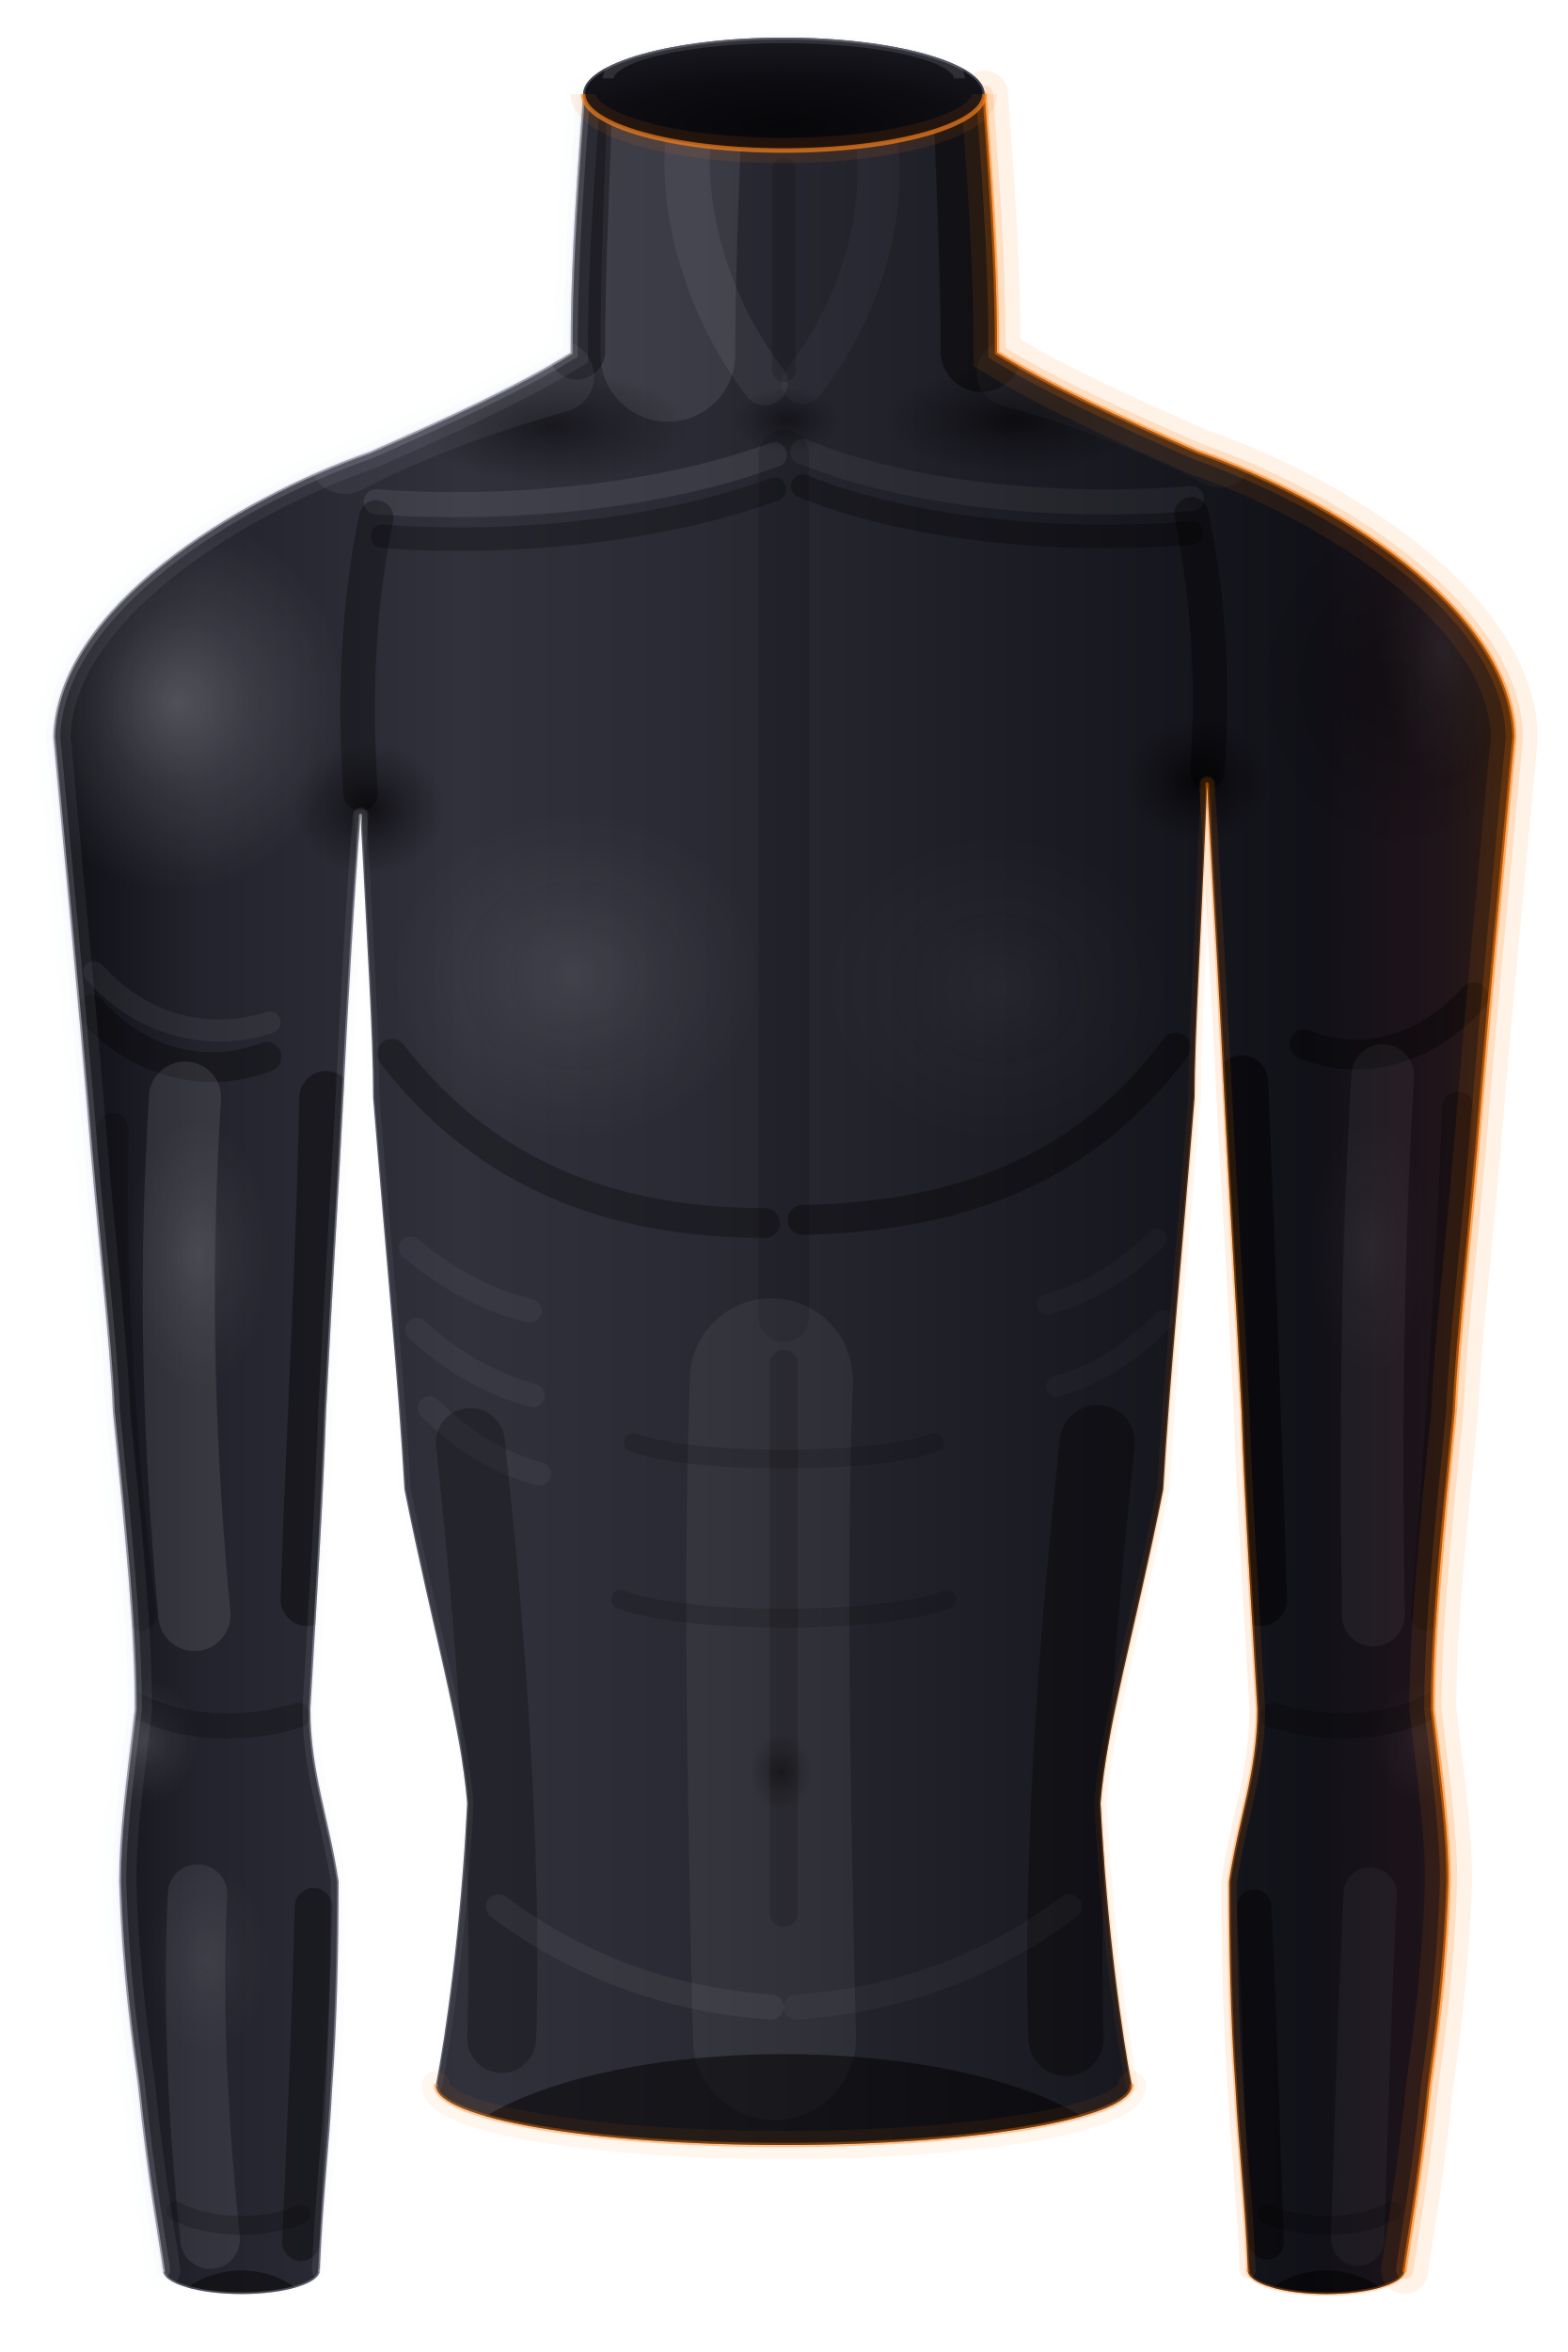
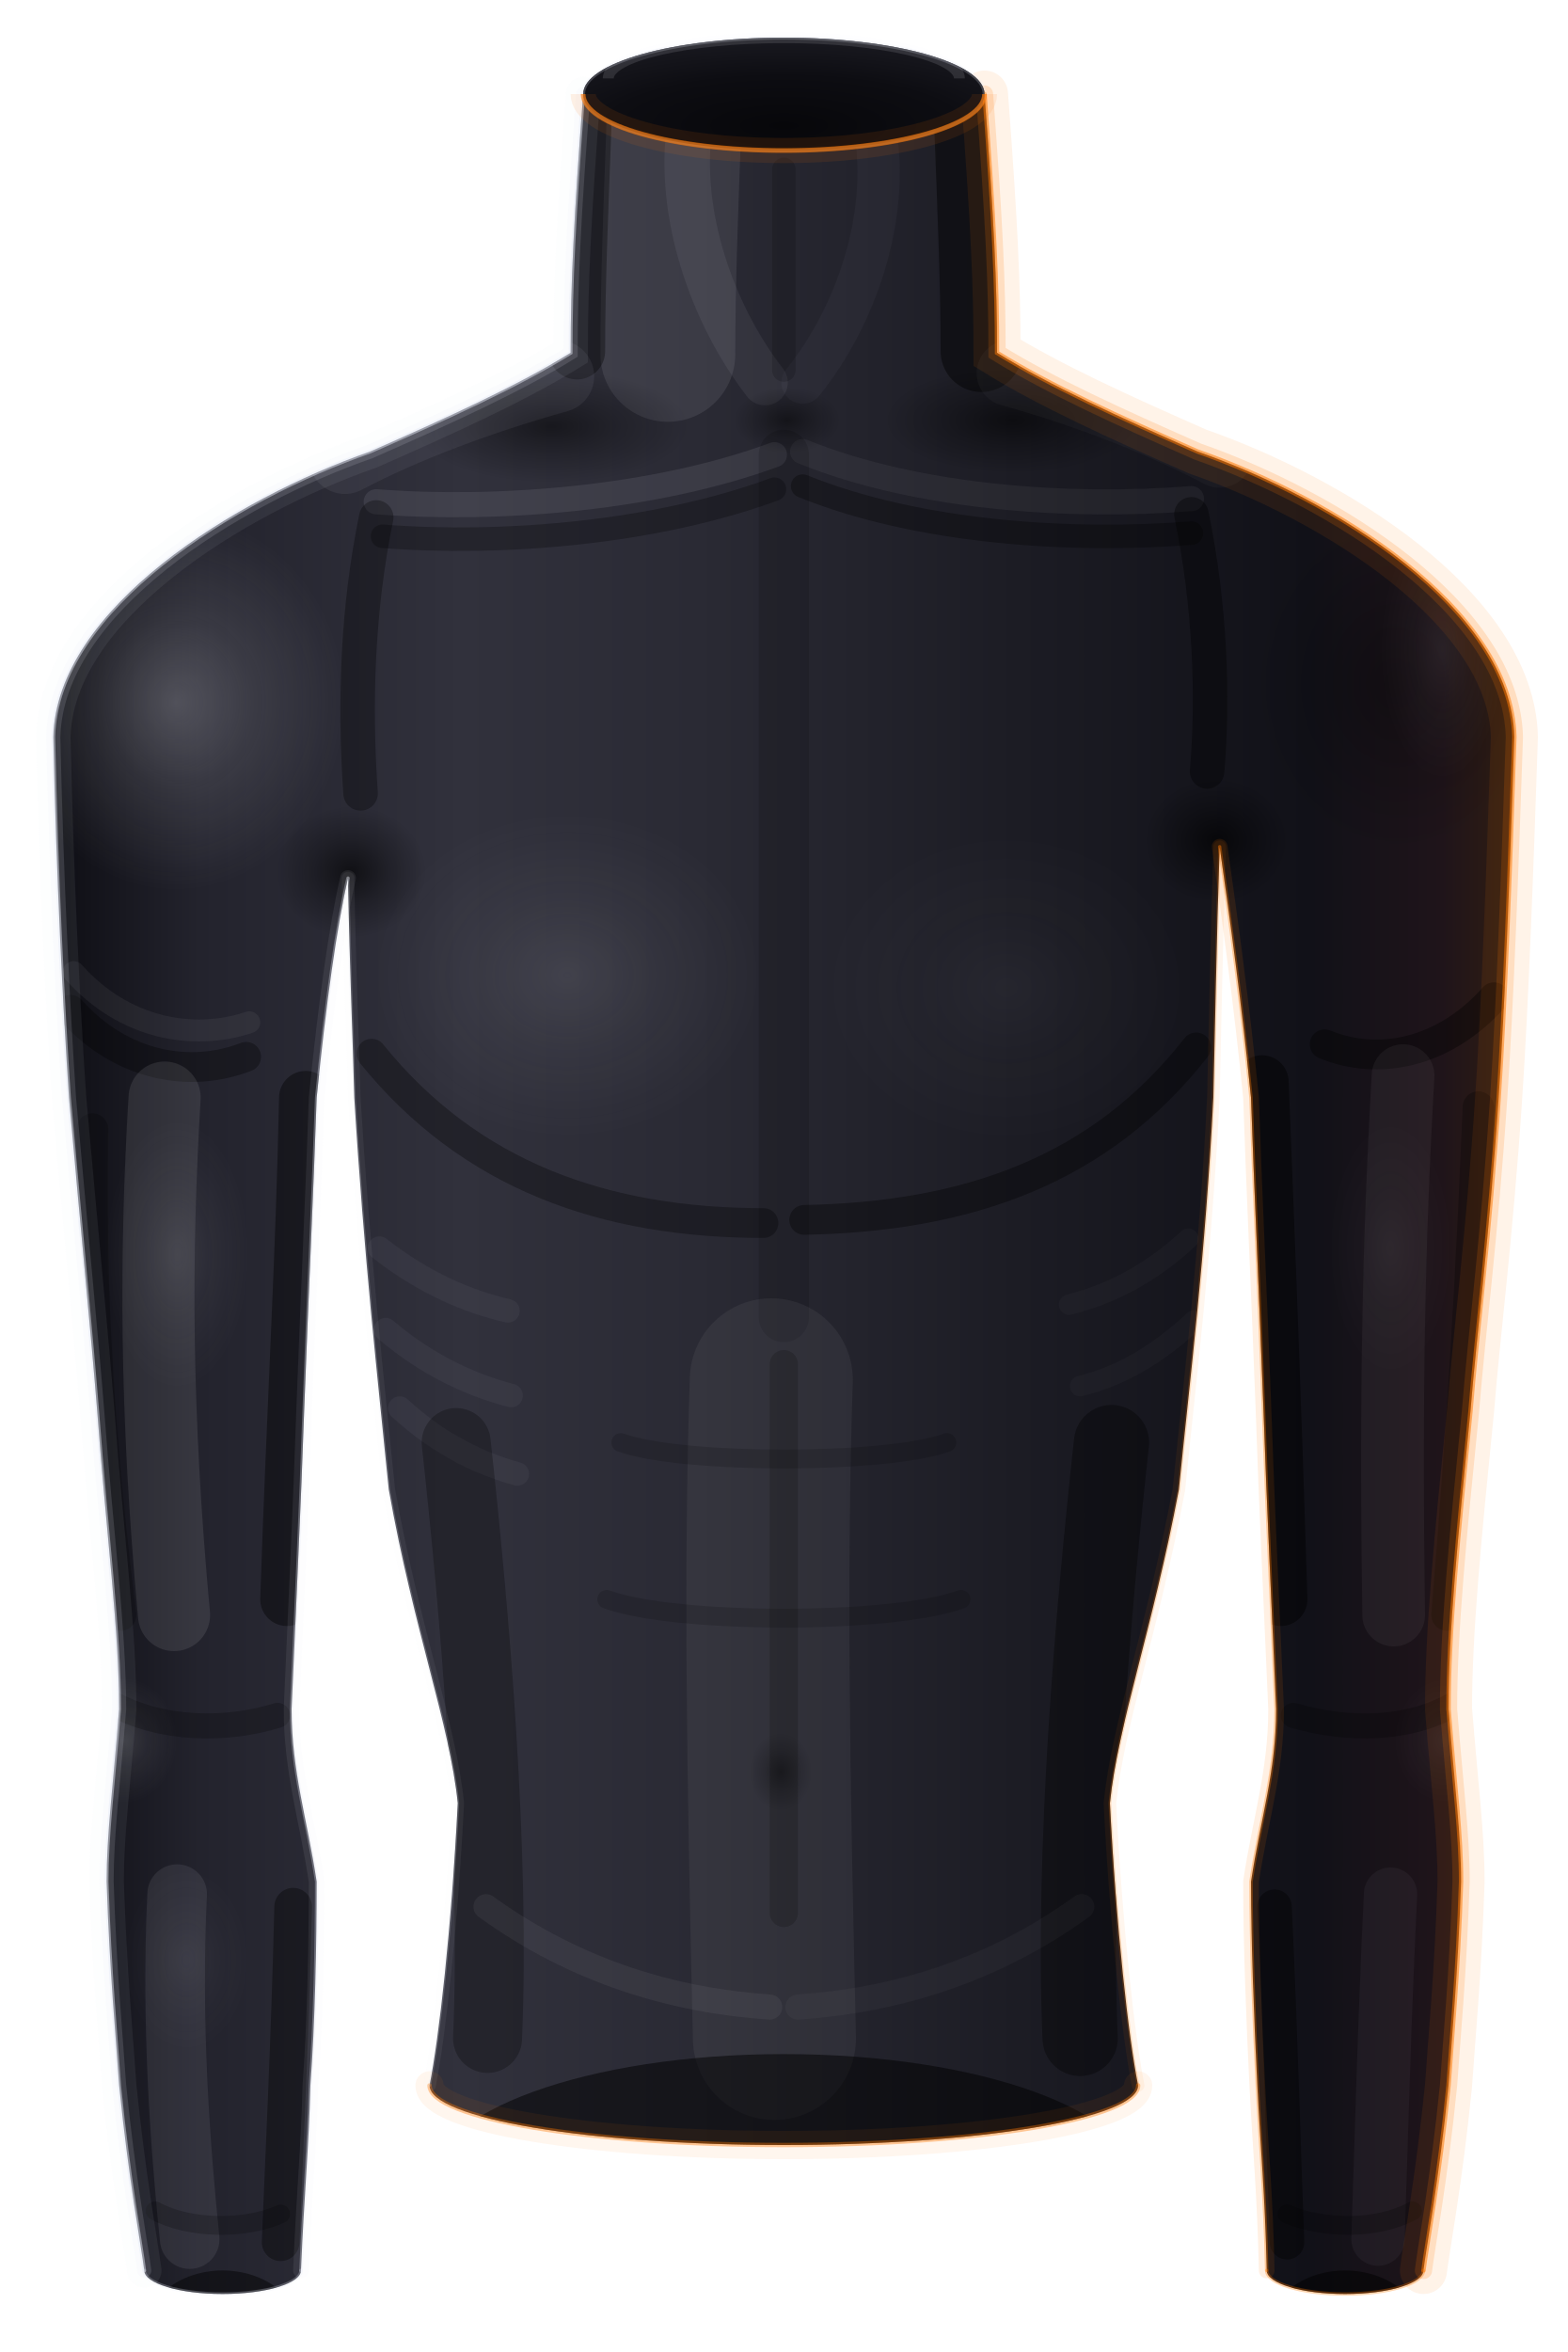
<svg xmlns="http://www.w3.org/2000/svg" viewBox="0 0 1000 1500" width="1000" height="1500">
  <defs>
    <linearGradient id="cilindro" gradientUnits="userSpaceOnUse" x1="34" y1="0" x2="966" y2="0">
      <stop offset="0" stop-color="#0E0E14" />
      <stop offset="0.1" stop-color="#23232D" />
      <stop offset="0.28" stop-color="#31313C" />
      <stop offset="0.44" stop-color="#2A2A34" />
      <stop offset="0.66" stop-color="#1C1C24" />
      <stop offset="0.86" stop-color="#111118" />
      <stop offset="0.95" stop-color="#1F141A" />
      <stop offset="1" stop-color="#301D12" />
    </linearGradient>
    <radialGradient id="realce">
      <stop offset="0" stop-color="#F2F2FA" stop-opacity="0.9" />
      <stop offset="0.45" stop-color="#F2F2FA" stop-opacity="0.4" />
      <stop offset="1" stop-color="#F2F2FA" stop-opacity="0" />
    </radialGradient>
    <radialGradient id="sombra">
      <stop offset="0" stop-color="#000000" stop-opacity="0.9" />
      <stop offset="0.5" stop-color="#000000" stop-opacity="0.4" />
      <stop offset="1" stop-color="#000000" stop-opacity="0" />
    </radialGradient>
    <radialGradient id="oco" cx="0.5" cy="0.78" r="0.8">
      <stop offset="0" stop-color="#07070A" />
      <stop offset="0.55" stop-color="#0D0D12" />
      <stop offset="1" stop-color="#1A1A21" />
    </radialGradient>
-     <path id="silhueta" d="M372 60       C 366 140 364 180 364 225       C 330 246 286 266 236 288       C 150 318 36 388 34 470       C 42 556 50 640 55 700       C 62 790 70 850 72 900       C 80 980 86 1040 86 1090       C 80 1140 76 1170 76 1200       C 78 1260 84 1300 88 1330       C 94 1390 102 1432 104 1448       A 50 15 0 0 0 204 1448       C 206 1400 210 1370 212 1330       C 215 1290 216 1240 216 1200       C 210 1160 198 1130 198 1090       C 202 1020 206 960 208 900       C 212 820 216 760 219 700       C 222 640 226 570 230 520       C 234 600 238 660 238 700       C 246 800 254 880 258 950       C 276 1040 294 1100 298 1150       C 294 1230 284 1300 278 1330       A 222 38 0 0 0 722 1330       C 716 1300 706 1230 702 1150       C 706 1100 724 1040 742 950       C 746 880 754 800 762 700       C 762 660 766 600 770 500       C 774 570 778 640 781 700       C 784 760 788 820 792 900       C 794 960 798 1020 802 1090       C 802 1130 790 1160 784 1200       C 784 1240 785 1290 788 1330       C 790 1370 794 1400 796 1448       A 50 15 0 0 0 896 1448       C 898 1432 906 1390 912 1330       C 916 1300 922 1260 924 1200       C 924 1170 920 1140 914 1090       C 914 1040 920 980 928 900       C 930 850 938 790 945 700       C 950 640 958 556 966 470       C 964 388 850 318 764 288       C 714 266 670 246 636 225       C 636 180 634 140 628 60       A 128 36 0 0 0 372 60 Z" />
+     <path id="silhueta" d="M372 60       C 366 140 364 180 364 225       C 330 246 286 266 236 288       C 150 318 36 388 34 470       C 36 560 40 640 44 700       C 52 790 58 850 62 900       C 68 980 76 1040 76 1090       C 72 1140 68 1170 68 1200       C 70 1260 74 1300 76 1330       C 82 1390 90 1432 92 1448       A 50 15 0 0 0 192 1448       C 194 1400 197 1370 198 1330       C 201 1290 202 1240 202 1200       C 196 1160 186 1130 186 1090       C 189 1020 192 960 194 900       C 197 820 200 760 202 700       C 208 640 215 590 222 560       C 223 620 225 660 226 700       C 232 800 241 880 248 950       C 264 1040 287 1100 292 1150       C 288 1230 280 1300 274 1330       A 226 38 0 0 0 726 1330       C 720 1300 712 1230 708 1150       C 713 1100 735 1040 752 950       C 759 880 769 800 774 700       C 775 660 776 600 778 540       C 785 590 792 640 798 700       C 800 760 803 820 806 900       C 808 960 811 1020 814 1090       C 814 1130 804 1160 798 1200       C 798 1240 800 1290 802 1330       C 804 1370 807 1400 808 1448       A 50 15 0 0 0 908 1448       C 910 1432 918 1390 924 1330       C 926 1300 930 1260 932 1200       C 932 1170 928 1140 924 1090       C 924 1040 930 980 938 900       C 942 850 950 790 956 700       C 960 640 963 560 966 470       C 964 388 850 318 764 288       C 714 266 670 246 636 225       C 636 180 634 140 628 60       A 128 36 0 0 0 372 60 Z" />
    <clipPath id="corpo">
      <use href="#silhueta" />
    </clipPath>
-     <path id="ladoD" d="M628 60 C 634 140 636 180 636 225       C 670 246 714 266 764 288 C 850 318 964 388 966 470       C 958 556 950 640 945 700 C 938 790 930 850 928 900       C 920 980 914 1040 914 1090 C 920 1140 924 1170 924 1200       C 922 1260 916 1300 912 1330 C 906 1390 898 1432 896 1448" />
-     <path id="ladoE" d="M372 60 C 366 140 364 180 364 225       C 330 246 286 266 236 288 C 150 318 36 388 34 470       C 42 556 50 640 55 700 C 62 790 70 850 72 900       C 80 980 86 1040 86 1090 C 80 1140 76 1170 76 1200       C 78 1260 84 1300 88 1330 C 94 1390 102 1432 104 1448" />
-     <path id="dentroE" d="M204 1448 C 206 1400 210 1370 212 1330       C 215 1290 216 1240 216 1200 C 210 1160 198 1130 198 1090       C 202 1020 206 960 208 900 C 212 820 216 760 219 700       C 222 640 226 570 230 520" />
-     <path id="flancoE" d="M230 520 C 234 600 238 660 238 700       C 246 800 254 880 258 950 C 276 1040 294 1100 298 1150       C 294 1230 284 1300 278 1330" />
-     <path id="dentroD" d="M770 500 C 774 570 778 640 781 700       C 784 760 788 820 792 900 C 794 960 798 1020 802 1090       C 802 1130 790 1160 784 1200 C 784 1240 785 1290 788 1330       C 790 1370 794 1400 796 1448" />
-     <path id="flancoD" d="M722 1330 C 716 1300 706 1230 702 1150       C 706 1100 724 1040 742 950 C 746 880 754 800 762 700       C 762 660 766 600 770 500" />
-     <path id="baseE" d="M104 1448 A 50 15 0 0 0 204 1448" />
-     <path id="baseC" d="M278 1330 A 222 38 0 0 0 722 1330" />
-     <path id="baseD" d="M796 1448 A 50 15 0 0 0 896 1448" />
+     <path id="ladoD" d="M628 60 C 634 140 636 180 636 225       C 670 246 714 266 764 288 C 850 318 964 388 966 470       C 963 560 960 640 956 700 C 950 790 942 850 938 900       C 930 980 924 1040 924 1090 C 928 1140 932 1170 932 1200       C 930 1260 926 1300 924 1330 C 918 1390 910 1432 908 1448" />
+     <path id="ladoE" d="M372 60 C 366 140 364 180 364 225       C 330 246 286 266 236 288 C 150 318 36 388 34 470       C 36 560 40 640 44 700 C 52 790 58 850 62 900       C 68 980 76 1040 76 1090 C 72 1140 68 1170 68 1200       C 70 1260 74 1300 76 1330 C 82 1390 90 1432 92 1448" />
+     <path id="dentroE" d="M192 1448 C 194 1400 197 1370 198 1330       C 201 1290 202 1240 202 1200 C 196 1160 186 1130 186 1090       C 189 1020 192 960 194 900 C 197 820 200 760 202 700       C 208 640 215 590 222 560" />
+     <path id="flancoE" d="M222 560 C 223 620 225 660 226 700       C 232 800 241 880 248 950 C 264 1040 287 1100 292 1150       C 288 1230 280 1300 274 1330" />
+     <path id="dentroD" d="M778 540 C 785 590 792 640 798 700       C 800 760 803 820 806 900 C 808 960 811 1020 814 1090       C 814 1130 804 1160 798 1200 C 798 1240 800 1290 802 1330       C 804 1370 807 1400 808 1448" />
+     <path id="flancoD" d="M726 1330 C 720 1300 712 1230 708 1150       C 713 1100 735 1040 752 950 C 759 880 769 800 774 700       C 775 660 776 600 778 540" />
+     <path id="baseE" d="M92 1448 A 50 15 0 0 0 192 1448" />
+     <path id="baseC" d="M274 1330 A 226 38 0 0 0 726 1330" />
+     <path id="baseD" d="M808 1448 A 50 15 0 0 0 908 1448" />
  </defs>
  <use href="#silhueta" fill="url(#cilindro)" />
  <g clip-path="url(#corpo)" fill="none" stroke-linecap="round">
    <path d="M430 76 C 428 130 426 180 426 226" stroke="#F2F2FA" stroke-opacity="0.09" stroke-width="86" />
    <path d="M372 82 C 370 134 368 182 368 224" stroke="#000000" stroke-opacity="0.34" stroke-width="36" />
    <path d="M622 82 C 624 134 626 182 626 224" stroke="#000000" stroke-opacity="0.44" stroke-width="52" />
    <path d="M440 80 C 432 136 454 200 488 244" stroke="#F2F2FA" stroke-opacity="0.06" stroke-width="29" />
    <path d="M558 82 C 568 138 546 202 512 244" stroke="#F2F2FA" stroke-opacity="0.032" stroke-width="27" />
    <path d="M500 108 C 500 156 500 202 500 236" stroke="#000000" stroke-opacity="0.16" stroke-width="15" />
    <ellipse cx="352" cy="272" rx="88" ry="36" fill="url(#sombra)" opacity="0.54" stroke="none" />
    <ellipse cx="646" cy="268" rx="82" ry="34" fill="url(#sombra)" opacity="0.6" stroke="none" />
    <path d="M356 240 C 306 254 258 272 220 292" stroke="#F2F2FA" stroke-opacity="0.06" stroke-width="46" />
    <path d="M644 238 C 694 252 740 270 778 290" stroke="#F2F2FA" stroke-opacity="0.03" stroke-width="42" />
    <path d="M240 320 C 318 326 418 318 494 290" stroke="#F2F2FA" stroke-opacity="0.085" stroke-width="16" />
    <path d="M760 318 C 684 324 586 318 512 288" stroke="#F2F2FA" stroke-opacity="0.05" stroke-width="16" />
    <path d="M244 342 C 320 348 418 340 494 312" stroke="#000000" stroke-opacity="0.26" stroke-width="15" />
    <path d="M760 340 C 684 346 586 340 512 310" stroke="#000000" stroke-opacity="0.3" stroke-width="15" />
    <ellipse cx="502" cy="268" rx="34" ry="21" fill="url(#sombra)" opacity="0.52" stroke="none" />
    <ellipse cx="112" cy="448" rx="108" ry="120" fill="url(#realce)" opacity="0.26" stroke="none" />
    <ellipse cx="890" cy="436" rx="92" ry="110" fill="url(#sombra)" opacity="0.32" stroke="none" />
    <ellipse cx="920" cy="414" rx="40" ry="84" fill="url(#realce)" opacity="0.08" stroke="none" />
    <path d="M240 330 C 228 388 226 448 230 506" stroke="#000000" stroke-opacity="0.3" stroke-width="22" />
    <path d="M760 328 C 772 386 774 444 770 492" stroke="#000000" stroke-opacity="0.36" stroke-width="22" />
-     <path d="M58 644 C 90 680 134 688 170 674" stroke="#000000" stroke-opacity="0.32" stroke-width="19" />
-     <path d="M940 636 C 908 672 866 680 832 666" stroke="#000000" stroke-opacity="0.36" stroke-width="19" />
-     <path d="M60 620 C 92 656 136 664 172 652" stroke="#F2F2FA" stroke-opacity="0.055" stroke-width="14" />
-     <ellipse cx="236" cy="516" rx="48" ry="42" fill="url(#sombra)" opacity="0.68" stroke="none" />
-     <ellipse cx="764" cy="498" rx="46" ry="40" fill="url(#sombra)" opacity="0.72" stroke="none" />
-     <ellipse cx="368" cy="622" rx="118" ry="104" fill="url(#realce)" opacity="0.11" stroke="none" />
-     <ellipse cx="636" cy="630" rx="112" ry="100" fill="url(#realce)" opacity="0.05" stroke="none" />
-     <path d="M250 672 C 310 750 392 780 488 780" stroke="#000000" stroke-opacity="0.3" stroke-width="19" />
-     <path d="M750 668 C 692 746 612 776 512 778" stroke="#000000" stroke-opacity="0.34" stroke-width="19" />
+     <path d="M45 644 C 77 680 121 688 157 674" stroke="#000000" stroke-opacity="0.32" stroke-width="19" />
+     <path d="M953 636 C 921 672 879 680 845 666" stroke="#000000" stroke-opacity="0.36" stroke-width="19" />
+     <path d="M47 620 C 79 656 123 664 159 652" stroke="#F2F2FA" stroke-opacity="0.055" stroke-width="14" />
+     <ellipse cx="224" cy="556" rx="48" ry="42" fill="url(#sombra)" opacity="0.68" stroke="none" />
+     <ellipse cx="776" cy="536" rx="46" ry="40" fill="url(#sombra)" opacity="0.72" stroke="none" />
+     <ellipse cx="362" cy="622" rx="124" ry="104" fill="url(#realce)" opacity="0.11" stroke="none" />
+     <ellipse cx="642" cy="630" rx="117" ry="100" fill="url(#realce)" opacity="0.05" stroke="none" />
+     <path d="M237 672 C 300 750 386 780 487 780" stroke="#000000" stroke-opacity="0.3" stroke-width="19" />
+     <path d="M763 668 C 702 746 618 776 513 778" stroke="#000000" stroke-opacity="0.34" stroke-width="19" />
    <path d="M500 290 L 500 840" stroke="#000000" stroke-opacity="0.14" stroke-width="32" />
    <g stroke="#F2F2FA" stroke-opacity="0.045" stroke-width="15">
-       <path d="M262 796 C 288 818 314 830 338 836" />
-       <path d="M266 848 C 292 872 318 884 340 890" />
-       <path d="M274 898 C 298 922 322 934 344 940" />
+       <path d="M242 796 C 270 818 298 830 324 836" />
+       <path d="M246 848 C 274 872 303 884 326 890" />
+       <path d="M255 898 C 281 922 308 934 330 940" />
    </g>
    <g stroke="#F2F2FA" stroke-opacity="0.025" stroke-width="13">
-       <path d="M738 790 C 714 814 690 826 668 832" />
-       <path d="M742 842 C 718 866 696 878 674 884" />
+       <path d="M758 790 C 732 814 706 826 682 832" />
+       <path d="M762 842 C 736 866 713 878 689 884" />
    </g>
-     <path d="M118 700 C 112 800 112 900 124 1030" stroke="#F2F2FA" stroke-opacity="0.095" stroke-width="46" />
-     <path d="M72 720 C 70 820 76 920 90 1030" stroke="#000000" stroke-opacity="0.22" stroke-width="20" />
-     <path d="M208 700 C 206 800 200 900 196 1020" stroke="#000000" stroke-opacity="0.4" stroke-width="34" />
-     <ellipse cx="126" cy="800" rx="46" ry="86" fill="url(#realce)" opacity="0.11" stroke="none" />
-     <ellipse cx="92" cy="1110" rx="34" ry="40" fill="url(#realce)" opacity="0.15" stroke="none" />
-     <path d="M84 1086 C 116 1104 158 1104 190 1094" stroke="#000000" stroke-opacity="0.22" stroke-width="16" />
-     <path d="M126 1208 C 122 1290 128 1370 134 1428" stroke="#F2F2FA" stroke-opacity="0.08" stroke-width="38" />
-     <path d="M200 1216 C 198 1300 194 1380 192 1430" stroke="#000000" stroke-opacity="0.36" stroke-width="24" />
-     <ellipse cx="132" cy="1250" rx="40" ry="58" fill="url(#realce)" opacity="0.07" stroke="none" />
-     <path d="M112 1410 C 134 1422 170 1422 192 1412" stroke="#000000" stroke-opacity="0.2" stroke-width="12" />
-     <path d="M882 686 C 876 790 874 890 876 1030" stroke="#F2F2FA" stroke-opacity="0.05" stroke-width="40" />
-     <path d="M930 706 C 926 806 920 910 910 1030" stroke="#000000" stroke-opacity="0.26" stroke-width="20" />
-     <path d="M792 690 C 796 790 800 890 804 1020" stroke="#000000" stroke-opacity="0.46" stroke-width="34" />
-     <ellipse cx="874" cy="796" rx="40" ry="82" fill="url(#realce)" opacity="0.05" stroke="none" />
-     <ellipse cx="908" cy="1110" rx="32" ry="40" fill="url(#realce)" opacity="0.07" stroke="none" />
-     <path d="M916 1086 C 886 1104 846 1104 812 1094" stroke="#000000" stroke-opacity="0.24" stroke-width="16" />
-     <path d="M874 1208 C 870 1290 868 1370 866 1428" stroke="#F2F2FA" stroke-opacity="0.045" stroke-width="34" />
-     <path d="M800 1216 C 804 1300 806 1380 808 1430" stroke="#000000" stroke-opacity="0.4" stroke-width="22" />
-     <path d="M888 1410 C 866 1422 832 1422 808 1412" stroke="#000000" stroke-opacity="0.22" stroke-width="12" />
+     <path d="M105 700 C 99 800 99 900 111 1030" stroke="#F2F2FA" stroke-opacity="0.095" stroke-width="46" />
+     <path d="M59 720 C 57 820 63 920 77 1030" stroke="#000000" stroke-opacity="0.22" stroke-width="20" />
+     <path d="M195 700 C 193 800 187 900 183 1020" stroke="#000000" stroke-opacity="0.4" stroke-width="34" />
+     <ellipse cx="113" cy="800" rx="46" ry="86" fill="url(#realce)" opacity="0.11" stroke="none" />
+     <ellipse cx="79" cy="1110" rx="34" ry="40" fill="url(#realce)" opacity="0.15" stroke="none" />
+     <path d="M71 1086 C 103 1104 145 1104 177 1094" stroke="#000000" stroke-opacity="0.22" stroke-width="16" />
+     <path d="M113 1208 C 109 1290 115 1370 121 1428" stroke="#F2F2FA" stroke-opacity="0.08" stroke-width="38" />
+     <path d="M187 1216 C 185 1300 181 1380 179 1430" stroke="#000000" stroke-opacity="0.36" stroke-width="24" />
+     <ellipse cx="119" cy="1250" rx="40" ry="58" fill="url(#realce)" opacity="0.07" stroke="none" />
+     <path d="M99 1410 C 121 1422 157 1422 179 1412" stroke="#000000" stroke-opacity="0.2" stroke-width="12" />
+     <path d="M895 686 C 889 790 887 890 889 1030" stroke="#F2F2FA" stroke-opacity="0.05" stroke-width="40" />
+     <path d="M943 706 C 939 806 933 910 923 1030" stroke="#000000" stroke-opacity="0.26" stroke-width="20" />
+     <path d="M805 690 C 809 790 813 890 817 1020" stroke="#000000" stroke-opacity="0.46" stroke-width="34" />
+     <ellipse cx="887" cy="796" rx="40" ry="82" fill="url(#realce)" opacity="0.05" stroke="none" />
+     <ellipse cx="921" cy="1110" rx="32" ry="40" fill="url(#realce)" opacity="0.07" stroke="none" />
+     <path d="M929 1086 C 899 1104 859 1104 825 1094" stroke="#000000" stroke-opacity="0.24" stroke-width="16" />
+     <path d="M887 1208 C 883 1290 881 1370 879 1428" stroke="#F2F2FA" stroke-opacity="0.045" stroke-width="34" />
+     <path d="M813 1216 C 817 1300 819 1380 821 1430" stroke="#000000" stroke-opacity="0.4" stroke-width="22" />
+     <path d="M901 1410 C 879 1422 845 1422 821 1412" stroke="#000000" stroke-opacity="0.22" stroke-width="12" />
    <path d="M492 880 C 488 1000 490 1130 494 1300" stroke="#F2F2FA" stroke-opacity="0.055" stroke-width="104" />
-     <path d="M300 920 C 312 1030 324 1180 320 1300" stroke="#000000" stroke-opacity="0.26" stroke-width="44" />
-     <path d="M700 920 C 688 1030 676 1180 680 1300" stroke="#000000" stroke-opacity="0.34" stroke-width="48" />
+     <path d="M291 920 C 303 1030 316 1180 311 1300" stroke="#000000" stroke-opacity="0.26" stroke-width="44" />
+     <path d="M709 920 C 697 1030 684 1180 689 1300" stroke="#000000" stroke-opacity="0.34" stroke-width="48" />
    <path d="M500 870 L 500 1220" stroke="#000000" stroke-opacity="0.17" stroke-width="18" />
-     <path d="M404 920 C 440 934 560 934 596 920" stroke="#000000" stroke-opacity="0.15" stroke-width="12" />
-     <path d="M396 1020 C 436 1036 564 1036 604 1020" stroke="#000000" stroke-opacity="0.15" stroke-width="12" />
+     <path d="M396 920 C 435 934 565 934 604 920" stroke="#000000" stroke-opacity="0.15" stroke-width="12" />
+     <path d="M387 1020 C 431 1036 569 1036 613 1020" stroke="#000000" stroke-opacity="0.15" stroke-width="12" />
    <ellipse cx="498" cy="1130" rx="20" ry="25" fill="url(#sombra)" opacity="0.44" stroke="none" />
-     <path d="M318 1216 C 374 1258 434 1276 492 1280" stroke="#F2F2FA" stroke-opacity="0.055" stroke-width="16" />
-     <path d="M682 1216 C 626 1258 566 1276 508 1280" stroke="#F2F2FA" stroke-opacity="0.035" stroke-width="16" />
-     <ellipse cx="500" cy="1392" rx="222" ry="82" fill="#000000" opacity="0.5" stroke="none" />
-     <ellipse cx="154" cy="1488" rx="50" ry="40" fill="#000000" opacity="0.45" stroke="none" />
-     <ellipse cx="846" cy="1488" rx="50" ry="40" fill="#000000" opacity="0.5" stroke="none" />
+     <path d="M310 1216 C 368 1258 431 1276 491 1280" stroke="#F2F2FA" stroke-opacity="0.055" stroke-width="16" />
+     <path d="M690 1216 C 632 1258 569 1276 509 1280" stroke="#F2F2FA" stroke-opacity="0.035" stroke-width="16" />
+     <ellipse cx="500" cy="1392" rx="226" ry="82" fill="#000000" opacity="0.5" stroke="none" />
+     <ellipse cx="142" cy="1488" rx="50" ry="40" fill="#000000" opacity="0.45" stroke="none" />
+     <ellipse cx="858" cy="1488" rx="50" ry="40" fill="#000000" opacity="0.5" stroke="none" />
  </g>
  <g fill="none" stroke-linecap="round">
    <g stroke="#FF7700">
      <use href="#ladoD" stroke-width="30" opacity="0.09" />
      <use href="#ladoD" stroke-width="11" opacity="0.17" />
      <use href="#ladoD" stroke-width="2.8" opacity="0.52" />
      <use href="#dentroD" stroke-width="10" opacity="0.11" />
      <use href="#dentroD" stroke-width="2.2" opacity="0.34" />
      <use href="#flancoD" stroke-width="8" opacity="0.07" />
      <use href="#flancoD" stroke-width="1.8" opacity="0.2" />
      <use href="#baseC" stroke-width="18" opacity="0.07" />
      <use href="#baseC" stroke-width="2.8" opacity="0.38" />
      <use href="#baseD" stroke-width="2.2" opacity="0.32" />
    </g>
    <g stroke="#E6EAF6">
      <use href="#ladoE" stroke-width="22" opacity="0.07" />
      <use href="#ladoE" stroke-width="9" opacity="0.14" />
      <use href="#ladoE" stroke-width="2.4" opacity="0.48" />
      <use href="#dentroE" stroke-width="10" opacity="0.08" />
      <use href="#dentroE" stroke-width="2.2" opacity="0.32" />
      <use href="#flancoE" stroke-width="8" opacity="0.06" />
      <use href="#flancoE" stroke-width="1.8" opacity="0.2" />
      <use href="#baseE" stroke-width="2.2" opacity="0.26" />
    </g>
  </g>
  <ellipse cx="500" cy="60" rx="128" ry="36" fill="url(#oco)" stroke="none" />
  <path d="M388 50 A 112 26 0 0 1 612 50" fill="none" stroke="#F2F2FA" stroke-opacity="0.12" stroke-width="7" />
  <ellipse cx="500" cy="60" rx="128" ry="36" fill="none" stroke="#E6EAF6" stroke-opacity="0.22" stroke-width="2.4" />
  <path d="M372 60 A 128 36 0 0 0 628 60" fill="none" stroke="#FF7700" stroke-opacity="0.1" stroke-width="16" />
  <path d="M372 60 A 128 36 0 0 0 628 60" fill="none" stroke="#FF7700" stroke-opacity="0.6" stroke-width="3" />
</svg>
